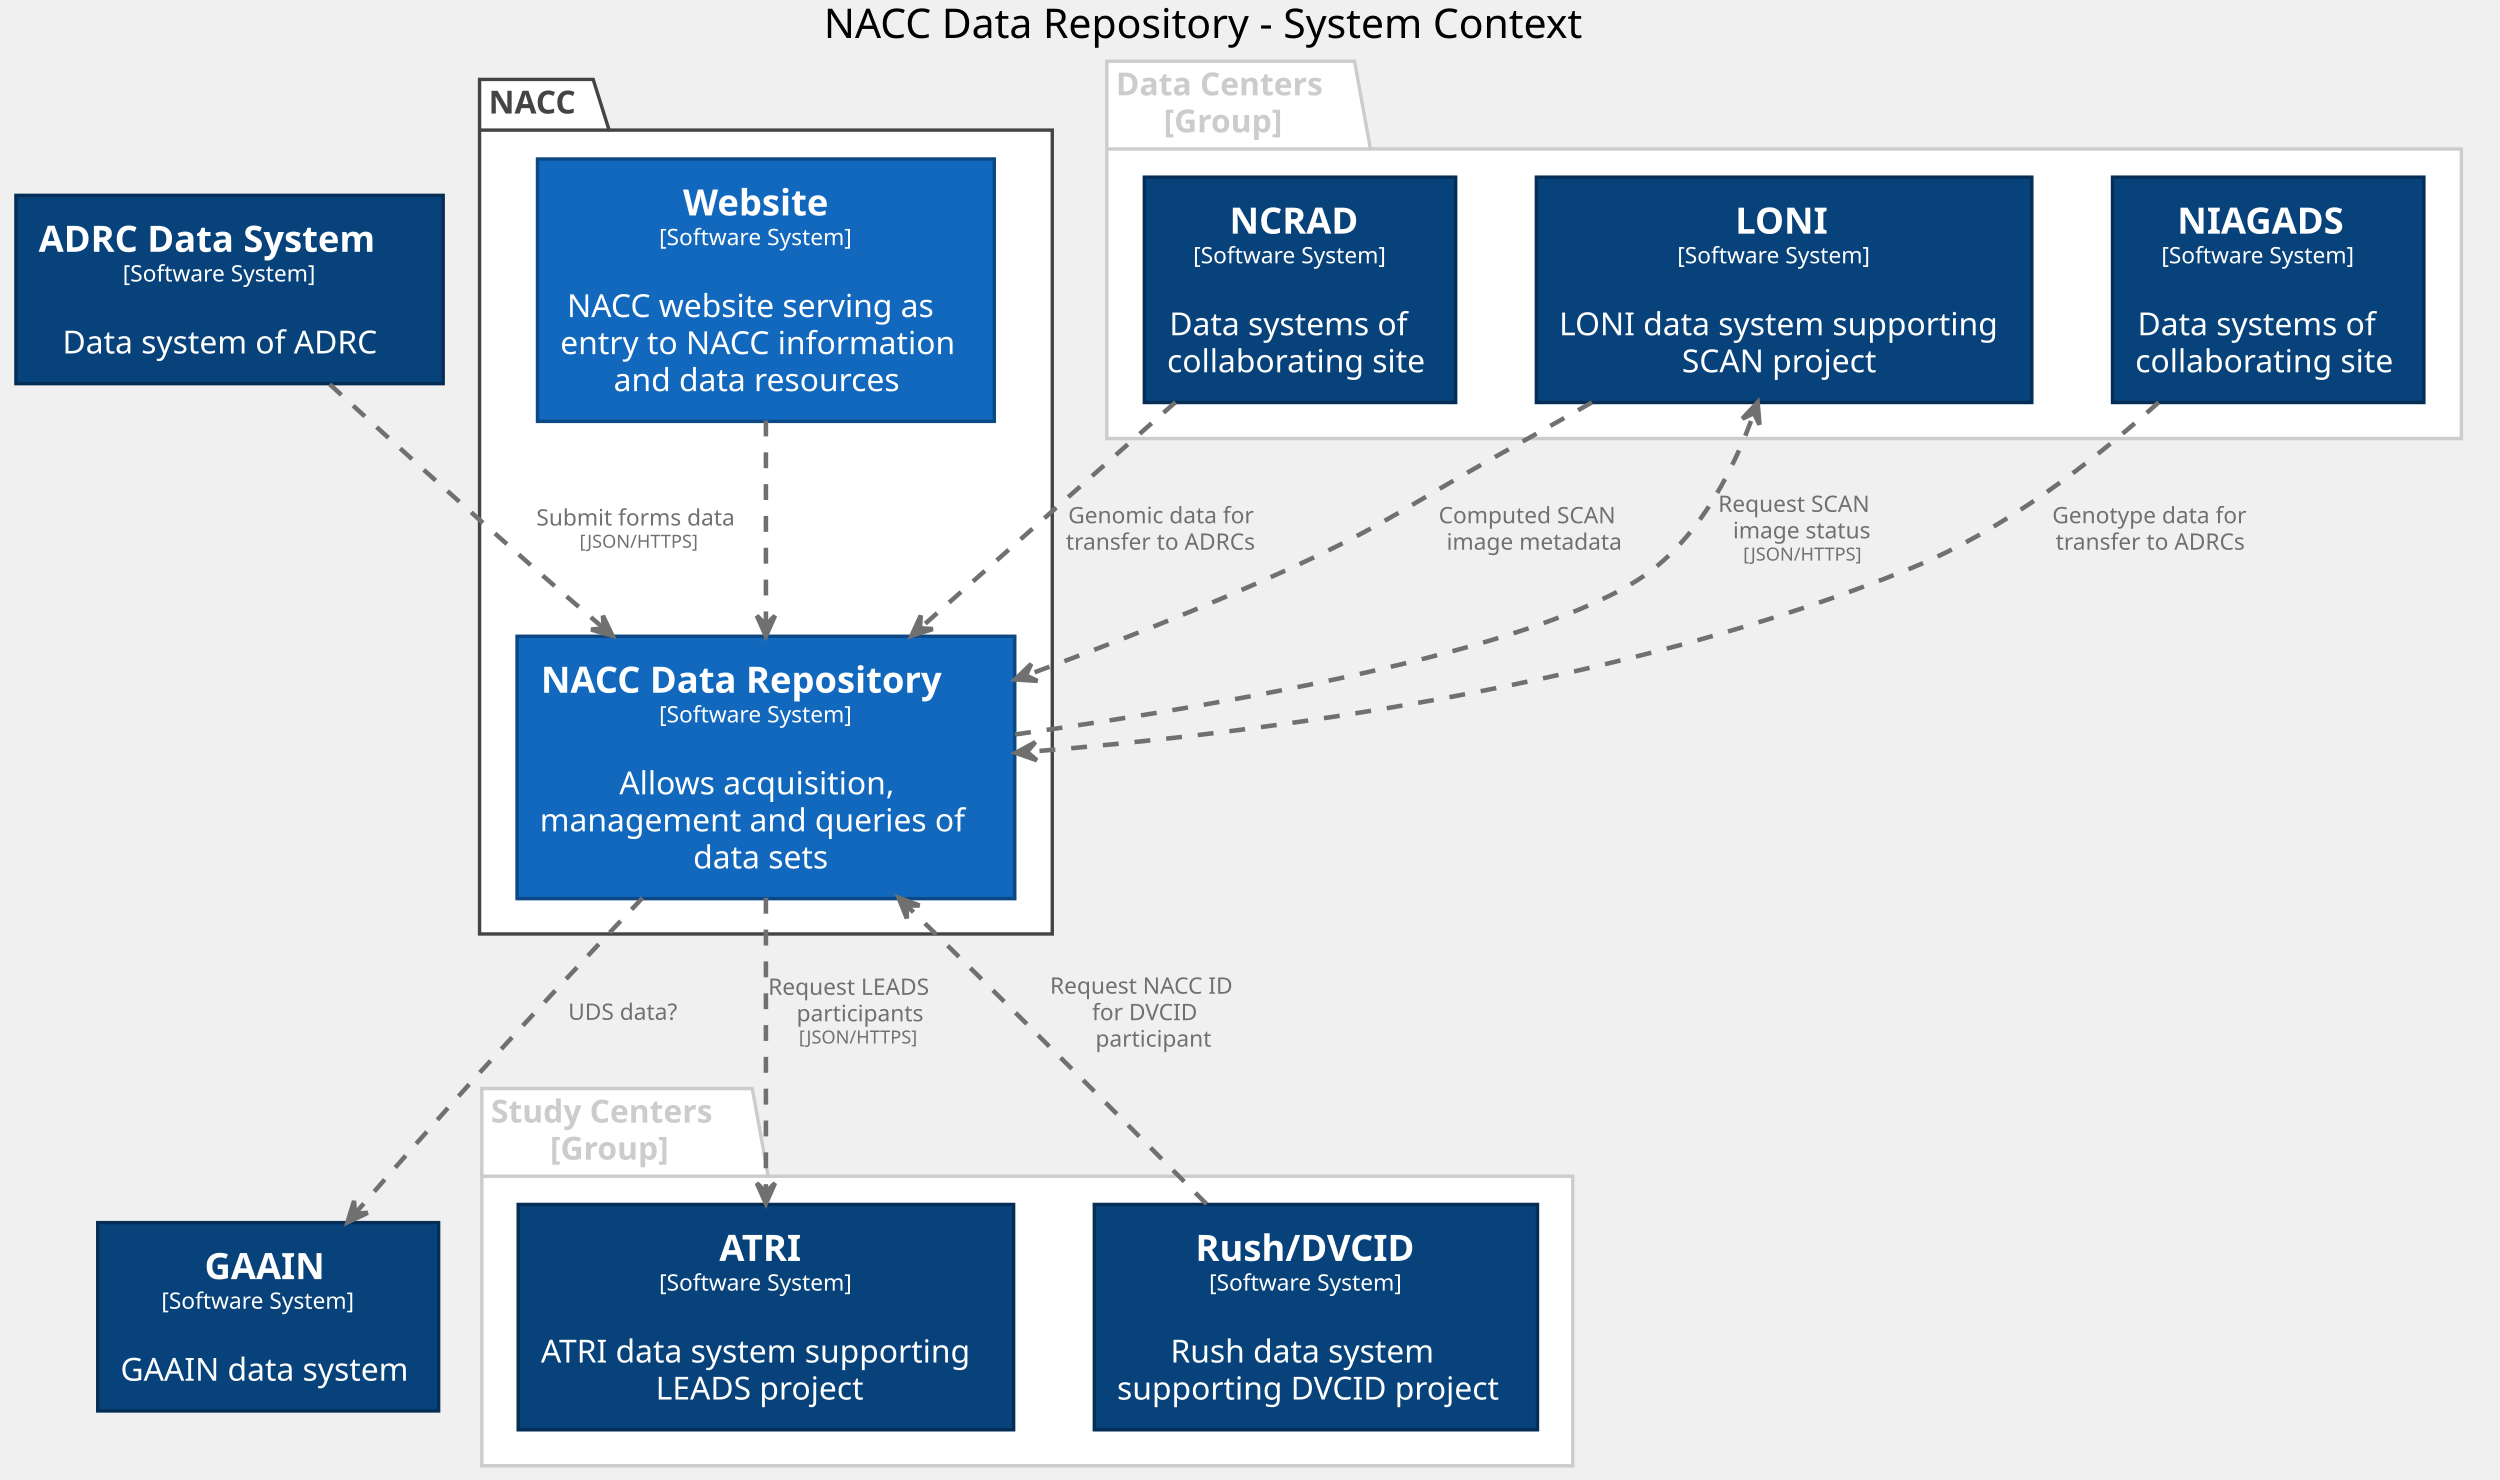
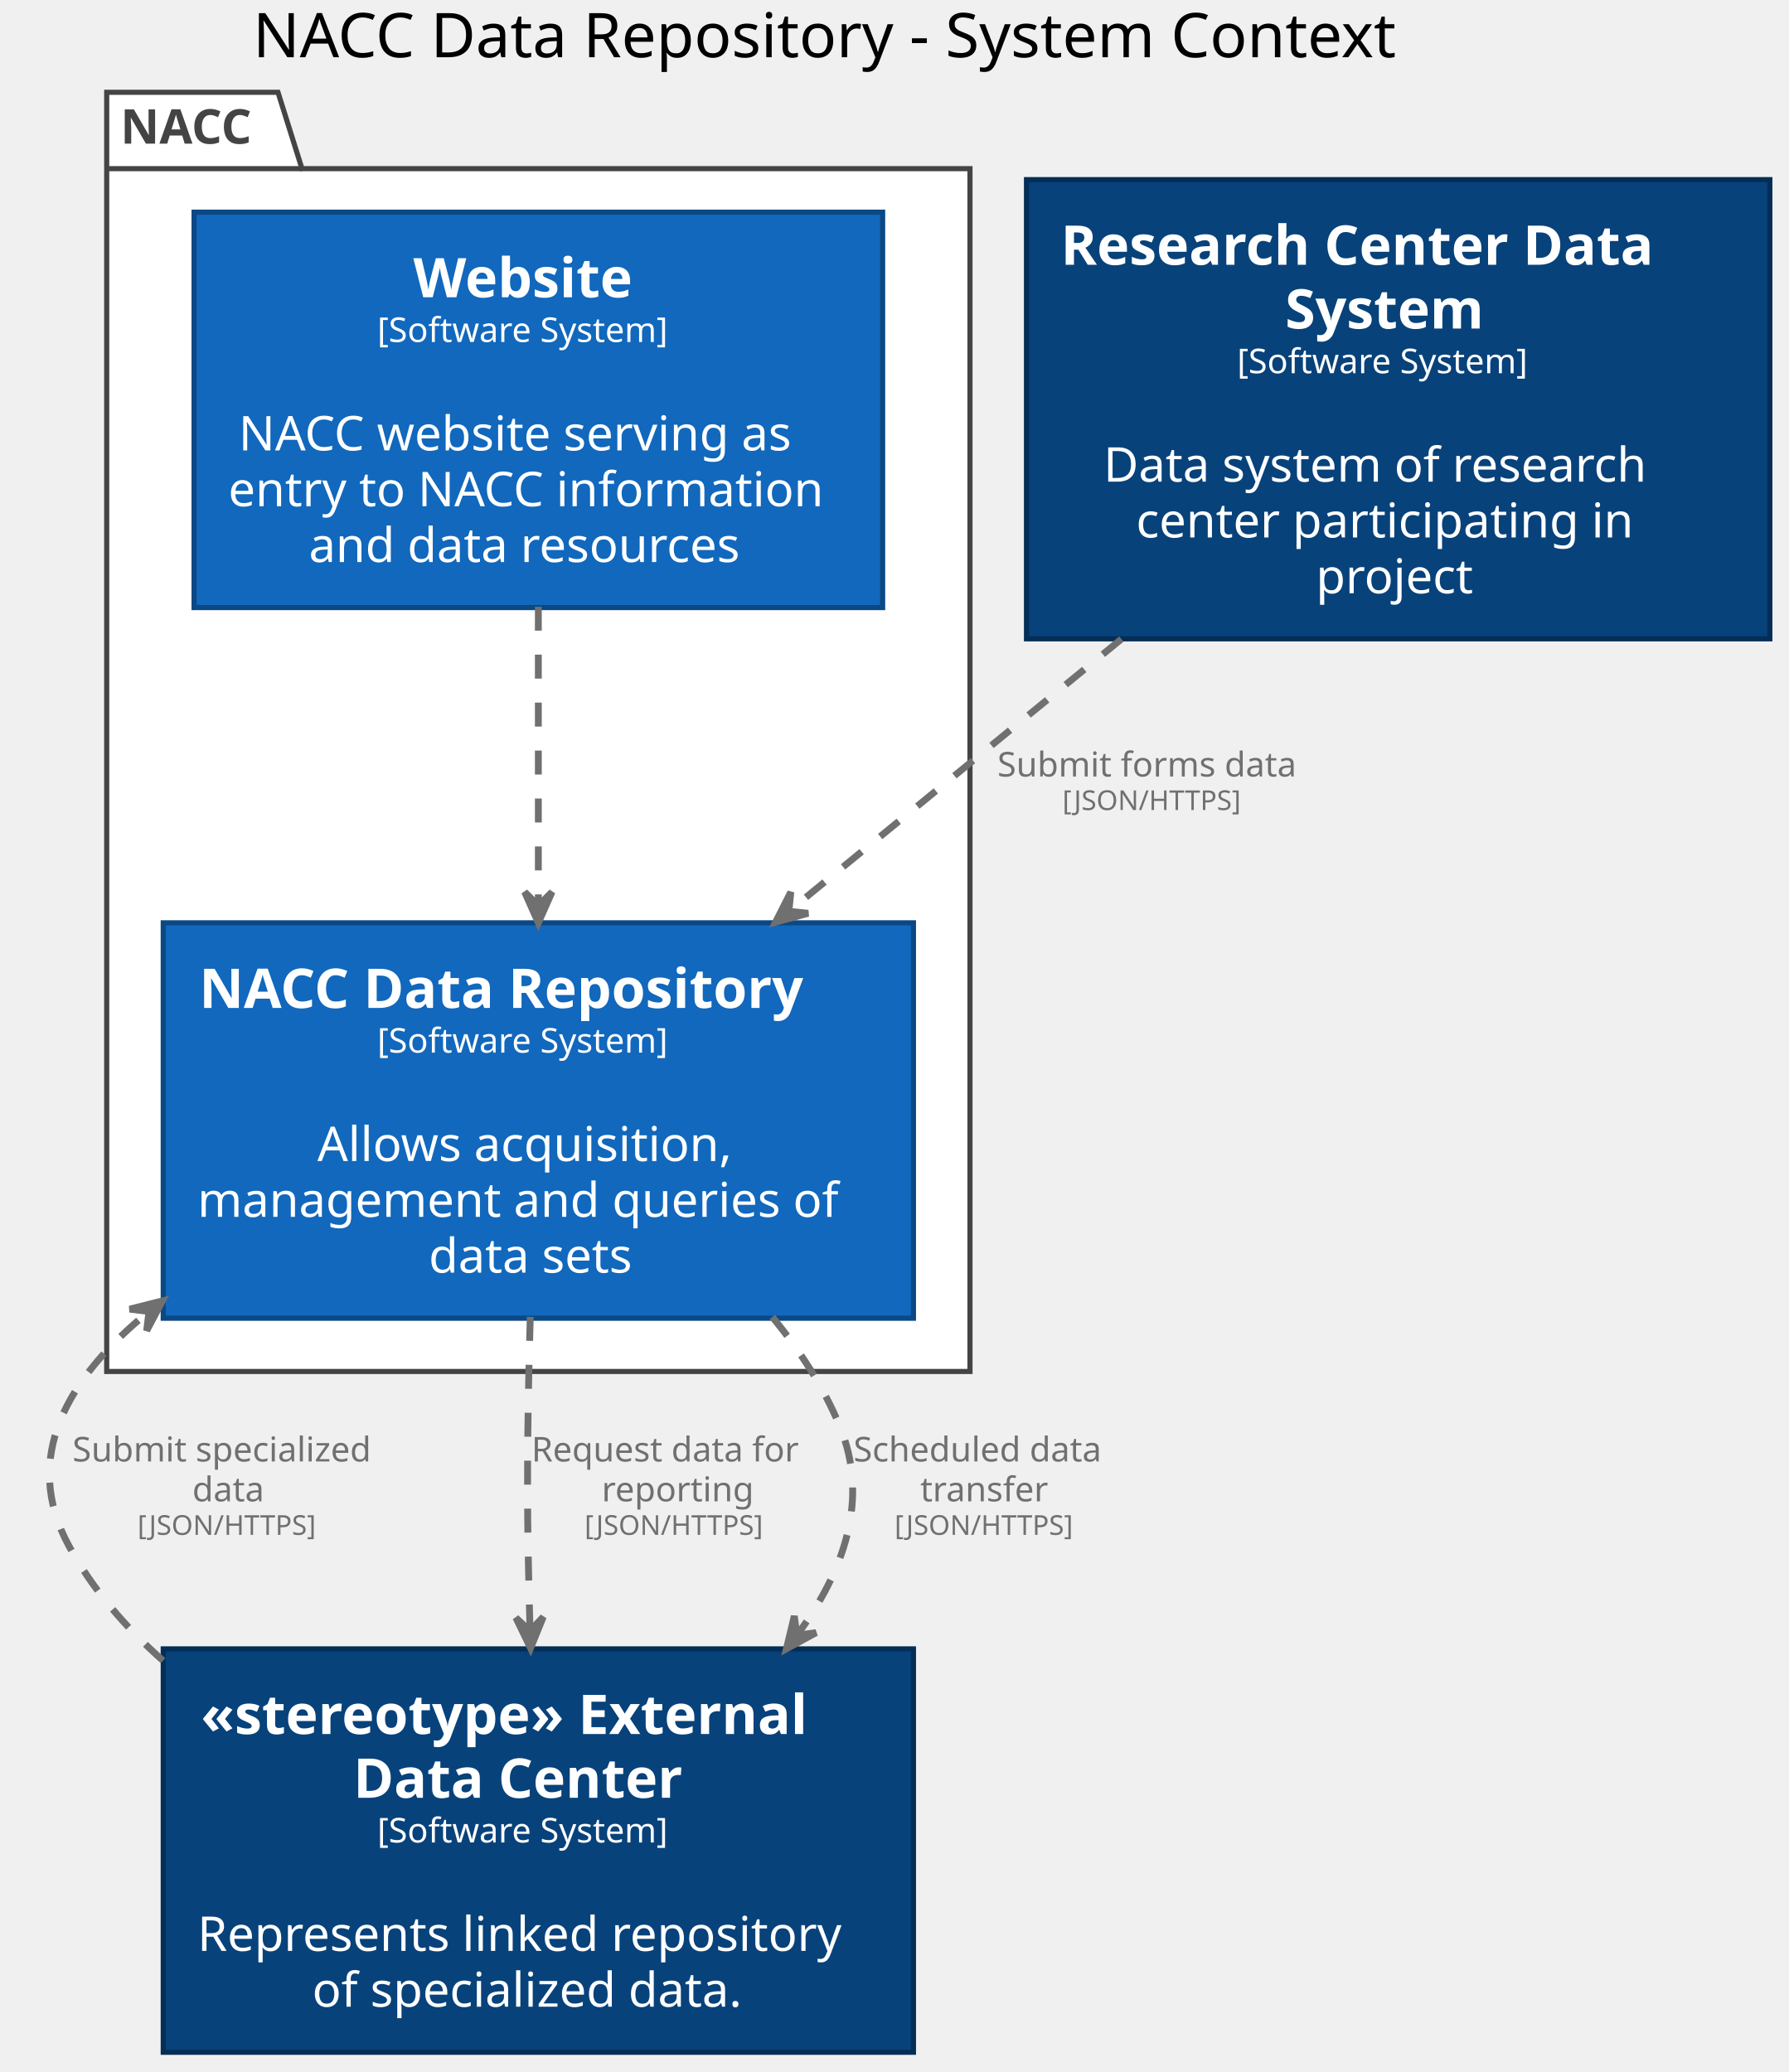
- <svg xmlns="http://www.w3.org/2000/svg" contentScriptType="application/ecmascript" contentStyleType="text/css" height="651px" preserveAspectRatio="none" style="width:1100px;height:651px;background:#FFFFFF;" version="1.1" viewBox="0 0 1100 651" width="1100px" zoomAndPan="magnify">
+ <svg xmlns="http://www.w3.org/2000/svg" contentScriptType="application/ecmascript" contentStyleType="text/css" height="605px" preserveAspectRatio="none" style="width:522px;height:605px;background:#FFFFFF;" version="1.1" viewBox="0 0 522 605" width="522px" zoomAndPan="magnify">
  <defs />
  <g>
-     <text fill="#000000" font-family="sans-serif" font-size="18" lengthAdjust="spacing" textLength="362" x="362.5" y="16.708">NACC Data Repository - System Context</text>
-     <polygon fill="#FFFFFF" points="211,34.953,261,34.953,268,57.25,463,57.25,463,410.953,211,410.953,211,34.953" style="stroke:#444444;stroke-width:1.5;" />
-     <line style="stroke:#444444;stroke-width:1.5;" x1="211" x2="268" y1="57.25" y2="57.25" />
-     <text fill="#444444" font-family="sans-serif" font-size="14" font-weight="bold" lengthAdjust="spacing" textLength="44" x="215" y="49.948">NACC</text>
-     <polygon fill="#FFFFFF" points="487,26.953,596,26.953,603,65.547,1083,65.547,1083,192.953,487,192.953,487,26.953" style="stroke:#CCCCCC;stroke-width:1.5;" />
-     <line style="stroke:#CCCCCC;stroke-width:1.5;" x1="487" x2="603" y1="65.547" y2="65.547" />
-     <text fill="#CCCCCC" font-family="sans-serif" font-size="14" font-weight="bold" lengthAdjust="spacing" textLength="103" x="491" y="41.948">Data Centers</text>
-     <text fill="#CCCCCC" font-family="sans-serif" font-size="14" font-weight="bold" lengthAdjust="spacing" textLength="61" x="512" y="58.245">[Group]</text>
-     <polygon fill="#FFFFFF" points="212,478.953,331,478.953,338,517.547,692,517.547,692,644.953,212,644.953,212,478.953" style="stroke:#CCCCCC;stroke-width:1.5;" />
-     <line style="stroke:#CCCCCC;stroke-width:1.5;" x1="212" x2="338" y1="517.547" y2="517.547" />
-     <text fill="#CCCCCC" font-family="sans-serif" font-size="14" font-weight="bold" lengthAdjust="spacing" textLength="113" x="216" y="493.948">Study Centers</text>
-     <text fill="#CCCCCC" font-family="sans-serif" font-size="14" font-weight="bold" lengthAdjust="spacing" textLength="61" x="242" y="510.245">[Group]</text>
-     <rect fill="#1168BD" height="115.453" style="stroke:#0B4884;stroke-width:1.5;" width="219" x="227.5" y="279.953" />
-     <text fill="#FFFFFF" font-family="sans-serif" font-size="16" font-weight="bold" lengthAdjust="spacing" textLength="198" x="238" y="304.805">NACC Data Repository</text>
-     <text fill="#FFFFFF" font-family="sans-serif" font-size="10" lengthAdjust="spacing" textLength="94" x="290" y="317.86">[Software System]</text>
-     <text fill="#FFFFFF" font-family="sans-serif" font-size="14" lengthAdjust="spacing" textLength="0" x="339" y="333.214" />
-     <text fill="#FFFFFF" font-family="sans-serif" font-size="14" lengthAdjust="spacing" textLength="125" x="272.5" y="349.511">Allows acquisition,</text>
-     <text fill="#FFFFFF" font-family="sans-serif" font-size="14" lengthAdjust="spacing" textLength="195" x="237.5" y="365.808">management and queries of</text>
-     <text fill="#FFFFFF" font-family="sans-serif" font-size="14" lengthAdjust="spacing" textLength="64" x="305" y="382.104">data sets</text>
-     <rect fill="#1168BD" height="115.453" style="stroke:#0B4884;stroke-width:1.5;" width="201" x="236.5" y="69.953" />
-     <text fill="#FFFFFF" font-family="sans-serif" font-size="16" font-weight="bold" lengthAdjust="spacing" textLength="73" x="300.5" y="94.805">Website</text>
-     <text fill="#FFFFFF" font-family="sans-serif" font-size="10" lengthAdjust="spacing" textLength="94" x="290" y="107.86">[Software System]</text>
-     <text fill="#FFFFFF" font-family="sans-serif" font-size="14" lengthAdjust="spacing" textLength="0" x="339" y="123.214" />
-     <text fill="#FFFFFF" font-family="sans-serif" font-size="14" lengthAdjust="spacing" textLength="171" x="249.5" y="139.511">NACC website serving as</text>
-     <text fill="#FFFFFF" font-family="sans-serif" font-size="14" lengthAdjust="spacing" textLength="177" x="246.5" y="155.808">entry to NACC information</text>
-     <text fill="#FFFFFF" font-family="sans-serif" font-size="14" lengthAdjust="spacing" textLength="134" x="270" y="172.105">and data resources</text>
-     <rect fill="#08427B" height="99.156" style="stroke:#052E56;stroke-width:1.5;" width="137" x="503.5" y="77.953" />
-     <text fill="#FFFFFF" font-family="sans-serif" font-size="16" font-weight="bold" lengthAdjust="spacing" textLength="62" x="541" y="102.805">NCRAD</text>
-     <text fill="#FFFFFF" font-family="sans-serif" font-size="10" lengthAdjust="spacing" textLength="94" x="525" y="115.86">[Software System]</text>
-     <text fill="#FFFFFF" font-family="sans-serif" font-size="14" lengthAdjust="spacing" textLength="0" x="574" y="131.214" />
-     <text fill="#FFFFFF" font-family="sans-serif" font-size="14" lengthAdjust="spacing" textLength="111" x="514.5" y="147.511">Data systems of</text>
-     <text fill="#FFFFFF" font-family="sans-serif" font-size="14" lengthAdjust="spacing" textLength="117" x="513.5" y="163.808">collaborating site</text>
-     <rect fill="#08427B" height="99.156" style="stroke:#052E56;stroke-width:1.5;" width="137" x="929.5" y="77.953" />
-     <text fill="#FFFFFF" font-family="sans-serif" font-size="16" font-weight="bold" lengthAdjust="spacing" textLength="80" x="958" y="102.805">NIAGADS</text>
-     <text fill="#FFFFFF" font-family="sans-serif" font-size="10" lengthAdjust="spacing" textLength="94" x="951" y="115.86">[Software System]</text>
-     <text fill="#FFFFFF" font-family="sans-serif" font-size="14" lengthAdjust="spacing" textLength="0" x="1000" y="131.214" />
-     <text fill="#FFFFFF" font-family="sans-serif" font-size="14" lengthAdjust="spacing" textLength="111" x="940.5" y="147.511">Data systems of</text>
-     <text fill="#FFFFFF" font-family="sans-serif" font-size="14" lengthAdjust="spacing" textLength="117" x="939.5" y="163.808">collaborating site</text>
-     <rect fill="#08427B" height="99.156" style="stroke:#052E56;stroke-width:1.5;" width="218" x="676" y="77.953" />
-     <text fill="#FFFFFF" font-family="sans-serif" font-size="16" font-weight="bold" lengthAdjust="spacing" textLength="43" x="763.5" y="102.805">LONI</text>
-     <text fill="#FFFFFF" font-family="sans-serif" font-size="10" lengthAdjust="spacing" textLength="94" x="738" y="115.86">[Software System]</text>
-     <text fill="#FFFFFF" font-family="sans-serif" font-size="14" lengthAdjust="spacing" textLength="0" x="787" y="131.214" />
-     <text fill="#FFFFFF" font-family="sans-serif" font-size="14" lengthAdjust="spacing" textLength="198" x="686" y="147.511">LONI data system supporting</text>
-     <text fill="#FFFFFF" font-family="sans-serif" font-size="14" lengthAdjust="spacing" textLength="90" x="740" y="163.808">SCAN project</text>
-     <rect fill="#08427B" height="99.156" style="stroke:#052E56;stroke-width:1.5;" width="218" x="228" y="529.953" />
-     <text fill="#FFFFFF" font-family="sans-serif" font-size="16" font-weight="bold" lengthAdjust="spacing" textLength="41" x="316.5" y="554.805">ATRI</text>
-     <text fill="#FFFFFF" font-family="sans-serif" font-size="10" lengthAdjust="spacing" textLength="94" x="290" y="567.86">[Software System]</text>
-     <text fill="#FFFFFF" font-family="sans-serif" font-size="14" lengthAdjust="spacing" textLength="0" x="339" y="583.214" />
-     <text fill="#FFFFFF" font-family="sans-serif" font-size="14" lengthAdjust="spacing" textLength="198" x="238" y="599.511">ATRI data system supporting</text>
-     <text fill="#FFFFFF" font-family="sans-serif" font-size="14" lengthAdjust="spacing" textLength="97" x="288.5" y="615.808">LEADS project</text>
-     <rect fill="#08427B" height="99.156" style="stroke:#052E56;stroke-width:1.5;" width="195" x="481.5" y="529.953" />
-     <text fill="#FFFFFF" font-family="sans-serif" font-size="16" font-weight="bold" lengthAdjust="spacing" textLength="106" x="526" y="554.805">Rush/DVCID</text>
-     <text fill="#FFFFFF" font-family="sans-serif" font-size="10" lengthAdjust="spacing" textLength="94" x="532" y="567.86">[Software System]</text>
-     <text fill="#FFFFFF" font-family="sans-serif" font-size="14" lengthAdjust="spacing" textLength="0" x="581" y="583.214" />
-     <text fill="#FFFFFF" font-family="sans-serif" font-size="14" lengthAdjust="spacing" textLength="124" x="515" y="599.511">Rush data system</text>
-     <text fill="#FFFFFF" font-family="sans-serif" font-size="14" lengthAdjust="spacing" textLength="175" x="491.5" y="615.808">supporting DVCID project</text>
-     <rect fill="#08427B" height="82.859" style="stroke:#052E56;stroke-width:1.5;" width="188" x="7" y="85.953" />
-     <text fill="#FFFFFF" font-family="sans-serif" font-size="16" font-weight="bold" lengthAdjust="spacing" textLength="168" x="17" y="110.805">ADRC Data System</text>
-     <text fill="#FFFFFF" font-family="sans-serif" font-size="10" lengthAdjust="spacing" textLength="94" x="54" y="123.86">[Software System]</text>
-     <text fill="#FFFFFF" font-family="sans-serif" font-size="14" lengthAdjust="spacing" textLength="0" x="103" y="139.214" />
-     <text fill="#FFFFFF" font-family="sans-serif" font-size="14" lengthAdjust="spacing" textLength="147" x="27.5" y="155.511">Data system of ADRC</text>
-     <rect fill="#08427B" height="82.859" style="stroke:#052E56;stroke-width:1.5;" width="150" x="43" y="537.953" />
-     <text fill="#FFFFFF" font-family="sans-serif" font-size="16" font-weight="bold" lengthAdjust="spacing" textLength="56" x="90" y="562.805">GAAIN</text>
-     <text fill="#FFFFFF" font-family="sans-serif" font-size="10" lengthAdjust="spacing" textLength="94" x="71" y="575.86">[Software System]</text>
-     <text fill="#FFFFFF" font-family="sans-serif" font-size="14" lengthAdjust="spacing" textLength="0" x="120" y="591.214" />
-     <text fill="#FFFFFF" font-family="sans-serif" font-size="14" lengthAdjust="spacing" textLength="130" x="53" y="607.511">GAAIN data system</text>
-     <path d="M145.03,169.053 C171.02,192.843 204.66,223.343 235,249.953 C244.87,258.613 255.36,267.663 265.71,276.513 " fill="none" id="ADRCDataSystem-to-NACCDataRepository" style="stroke:#707070;stroke-width:2.0;stroke-dasharray:7.0,7.0;" />
-     <polygon fill="#707070" points="269.52,279.773,265.271,270.888,265.717,276.527,260.077,276.974,269.52,279.773" style="stroke:#707070;stroke-width:2.0;" />
-     <text fill="#707070" font-family="sans-serif" font-size="10" lengthAdjust="spacing" textLength="92" x="236" y="231.235">Submit forms data</text>
-     <text fill="#707070" font-family="sans-serif" font-size="8" lengthAdjust="spacing" textLength="54" x="255" y="241.019">[JSON/HTTPS]</text>
-     <path d="M517.2,176.953 C483.7,206.613 440.58,244.773 404.93,276.333 " fill="none" id="NCRAD-to-NACCDataRepository" style="stroke:#707070;stroke-width:2.0;stroke-dasharray:7.0,7.0;" />
-     <polygon fill="#707070" points="401.06,279.753,410.45,276.781,404.803,276.438,405.146,270.792,401.06,279.753" style="stroke:#707070;stroke-width:2.0;" />
-     <text fill="#707070" font-family="sans-serif" font-size="10" lengthAdjust="spacing" textLength="85" x="470" y="230.235">Genomic data for</text>
-     <text fill="#707070" font-family="sans-serif" font-size="10" lengthAdjust="spacing" textLength="90" x="469" y="241.876">transfer to ADRCs</text>
-     <path d="M949.8,177.023 C920.8,203.163 881.69,233.363 841,249.953 C714.07,301.683 556.92,322.483 452.17,330.843 " fill="none" id="NIAGADS-to-NACCDataRepository" style="stroke:#707070;stroke-width:2.0;stroke-dasharray:7.0,7.0;" />
-     <polygon fill="#707070" points="446.92,331.253,456.211,334.521,451.904,330.853,455.571,326.546,446.92,331.253" style="stroke:#707070;stroke-width:2.0;" />
-     <text fill="#707070" font-family="sans-serif" font-size="10" lengthAdjust="spacing" textLength="90" x="903" y="230.235">Genotype data for</text>
-     <text fill="#707070" font-family="sans-serif" font-size="10" lengthAdjust="spacing" textLength="90" x="904.5" y="241.876">transfer to ADRCs</text>
-     <path d="M700.43,177.053 C686.29,185.083 671.75,193.283 658,200.953 C618.22,223.133 609.43,231.033 568,249.953 C530.81,266.933 489.24,283.283 451.72,297.103 " fill="none" id="LONI-to-NACCDataRepository" style="stroke:#707070;stroke-width:2.0;stroke-dasharray:7.0,7.0;" />
-     <polygon fill="#707070" points="446.69,298.953,456.517,299.601,451.383,297.227,453.756,292.092,446.69,298.953" style="stroke:#707070;stroke-width:2.0;" />
-     <text fill="#707070" font-family="sans-serif" font-size="10" lengthAdjust="spacing" textLength="85" x="633" y="230.235">Computed SCAN</text>
-     <text fill="#707070" font-family="sans-serif" font-size="10" lengthAdjust="spacing" textLength="81" x="636.5" y="241.876">image metadata</text>
-     <path d="M446.65,323.153 C546.67,309.103 685.19,284.213 728,249.953 C749.32,232.893 763.06,205.993 771.7,181.833 " fill="none" id="NACCDataRepository-to-LONI" style="stroke:#707070;stroke-width:2.0;stroke-dasharray:7.0,7.0;" />
-     <polygon fill="#707070" points="773.36,177.043,766.628,184.232,771.719,181.766,774.185,186.857,773.36,177.043" style="stroke:#707070;stroke-width:2.0;" />
-     <text fill="#707070" font-family="sans-serif" font-size="10" lengthAdjust="spacing" textLength="73" x="756" y="225.235">Request SCAN</text>
-     <text fill="#707070" font-family="sans-serif" font-size="10" lengthAdjust="spacing" textLength="63" x="762.5" y="236.876">image status</text>
-     <text fill="#707070" font-family="sans-serif" font-size="8" lengthAdjust="spacing" textLength="54" x="767" y="246.66">[JSON/HTTPS]</text>
-     <path d="M337,395.023 C337,434.153 337,485.903 337,524.453 " fill="none" id="NACCDataRepository-to-ATRI" style="stroke:#707070;stroke-width:2.0;stroke-dasharray:7.0,7.0;" />
-     <polygon fill="#707070" points="337,529.563,341,520.563,337,524.563,333,520.563,337,529.563" style="stroke:#707070;stroke-width:2.0;" />
-     <text fill="#707070" font-family="sans-serif" font-size="10" lengthAdjust="spacing" textLength="78" x="338" y="437.735">Request LEADS</text>
-     <text fill="#707070" font-family="sans-serif" font-size="10" lengthAdjust="spacing" textLength="56" x="350.5" y="449.376">participants</text>
-     <text fill="#707070" font-family="sans-serif" font-size="8" lengthAdjust="spacing" textLength="54" x="351.5" y="459.16">[JSON/HTTPS]</text>
-     <path d="M530.91,529.823 C501.34,500.013 462.61,461.143 428,426.953 C418.73,417.793 408.88,408.143 399.22,398.713 " fill="none" id="RushDVCID-to-NACCDataRepository" style="stroke:#707070;stroke-width:2.0;stroke-dasharray:7.0,7.0;" />
-     <polygon fill="#707070" points="395.39,394.973,399.018,404.129,398.961,398.473,404.618,398.416,395.39,394.973" style="stroke:#707070;stroke-width:2.0;" />
-     <text fill="#707070" font-family="sans-serif" font-size="10" lengthAdjust="spacing" textLength="88" x="462" y="437.235">Request NACC ID</text>
-     <text fill="#707070" font-family="sans-serif" font-size="10" lengthAdjust="spacing" textLength="51" x="480.5" y="448.876">for DVCID</text>
-     <text fill="#707070" font-family="sans-serif" font-size="10" lengthAdjust="spacing" textLength="51" x="482" y="460.517">participant</text>
-     <path d="M282.69,395.083 C260.56,418.393 234.86,445.793 212,470.953 C193.4,491.423 173.16,514.473 156.24,533.963 " fill="none" id="NACCDataRepository-to-GAAIN" style="stroke:#707070;stroke-width:2.0;stroke-dasharray:7.0,7.0;" />
-     <polygon fill="#707070" points="152.91,537.803,161.829,533.625,156.186,534.026,155.786,528.383,152.91,537.803" style="stroke:#707070;stroke-width:2.0;" />
-     <text fill="#707070" font-family="sans-serif" font-size="10" lengthAdjust="spacing" textLength="53" x="250" y="448.735">UDS data?</text>
-     <path d="M337,185.013 C337,212.763 337,246.243 337,274.653 " fill="none" id="Website-to-NACCDataRepository" style="stroke:#707070;stroke-width:2.0;stroke-dasharray:7.0,7.0;" />
-     <polygon fill="#707070" points="337,279.903,341,270.903,337,274.903,333,270.903,337,279.903" style="stroke:#707070;stroke-width:2.0;" />
-     <text fill="#000000" font-family="sans-serif" font-size="10" lengthAdjust="spacing" textLength="0" x="341" y="236.235" />
+     <text fill="#000000" font-family="sans-serif" font-size="18" lengthAdjust="spacing" textLength="362" x="73.825" y="16.708">NACC Data Repository - System Context</text>
+     <polygon fill="#FFFFFF" points="31.15,26.953,81.15,26.953,88.15,49.25,283.15,49.25,283.15,400.453,31.15,400.453,31.15,26.953" style="stroke:#444444;stroke-width:1.5;" />
+     <line style="stroke:#444444;stroke-width:1.5;" x1="31.15" x2="88.15" y1="49.25" y2="49.25" />
+     <text fill="#444444" font-family="sans-serif" font-size="14" font-weight="bold" lengthAdjust="spacing" textLength="44" x="35.15" y="41.948">NACC</text>
+     <rect fill="#1168BD" height="115.453" style="stroke:#0B4884;stroke-width:1.5;" width="219" x="47.65" y="269.453" />
+     <text fill="#FFFFFF" font-family="sans-serif" font-size="16" font-weight="bold" lengthAdjust="spacing" textLength="198" x="58.15" y="294.305">NACC Data Repository</text>
+     <text fill="#FFFFFF" font-family="sans-serif" font-size="10" lengthAdjust="spacing" textLength="94" x="110.15" y="307.36">[Software System]</text>
+     <text fill="#FFFFFF" font-family="sans-serif" font-size="14" lengthAdjust="spacing" textLength="0" x="159.15" y="322.714" />
+     <text fill="#FFFFFF" font-family="sans-serif" font-size="14" lengthAdjust="spacing" textLength="125" x="92.65" y="339.011">Allows acquisition,</text>
+     <text fill="#FFFFFF" font-family="sans-serif" font-size="14" lengthAdjust="spacing" textLength="195" x="57.65" y="355.308">management and queries of</text>
+     <text fill="#FFFFFF" font-family="sans-serif" font-size="14" lengthAdjust="spacing" textLength="64" x="125.15" y="371.604">data sets</text>
+     <rect fill="#1168BD" height="115.453" style="stroke:#0B4884;stroke-width:1.5;" width="201" x="56.65" y="61.953" />
+     <text fill="#FFFFFF" font-family="sans-serif" font-size="16" font-weight="bold" lengthAdjust="spacing" textLength="73" x="120.65" y="86.805">Website</text>
+     <text fill="#FFFFFF" font-family="sans-serif" font-size="10" lengthAdjust="spacing" textLength="94" x="110.15" y="99.86">[Software System]</text>
+     <text fill="#FFFFFF" font-family="sans-serif" font-size="14" lengthAdjust="spacing" textLength="0" x="159.15" y="115.214" />
+     <text fill="#FFFFFF" font-family="sans-serif" font-size="14" lengthAdjust="spacing" textLength="171" x="69.65" y="131.511">NACC website serving as</text>
+     <text fill="#FFFFFF" font-family="sans-serif" font-size="14" lengthAdjust="spacing" textLength="177" x="66.65" y="147.808">entry to NACC information</text>
+     <text fill="#FFFFFF" font-family="sans-serif" font-size="14" lengthAdjust="spacing" textLength="134" x="90.15" y="164.105">and data resources</text>
+     <rect fill="#08427B" height="117.781" style="stroke:#052E56;stroke-width:1.5;" width="219" x="47.65" y="481.453" />
+     <text fill="#FFFFFF" font-family="sans-serif" font-size="16" font-weight="bold" lengthAdjust="spacing" textLength="197" x="58.65" y="506.305">«stereotype» External</text>
+     <text fill="#FFFFFF" font-family="sans-serif" font-size="16" font-weight="bold" lengthAdjust="spacing" textLength="108" x="103.15" y="524.93">Data Center</text>
+     <text fill="#FFFFFF" font-family="sans-serif" font-size="10" lengthAdjust="spacing" textLength="94" x="110.15" y="537.985">[Software System]</text>
+     <text fill="#FFFFFF" font-family="sans-serif" font-size="14" lengthAdjust="spacing" textLength="0" x="159.15" y="553.339" />
+     <text fill="#FFFFFF" font-family="sans-serif" font-size="14" lengthAdjust="spacing" textLength="199" x="57.65" y="569.636">Represents linked repository</text>
+     <text fill="#FFFFFF" font-family="sans-serif" font-size="14" lengthAdjust="spacing" textLength="132" x="91.15" y="585.933">of specialized data.</text>
+     <rect fill="#08427B" height="134.078" style="stroke:#052E56;stroke-width:1.5;" width="217" x="299.65" y="52.453" />
+     <text fill="#FFFFFF" font-family="sans-serif" font-size="16" font-weight="bold" lengthAdjust="spacing" textLength="197" x="309.65" y="77.305">Research Center Data</text>
+     <text fill="#FFFFFF" font-family="sans-serif" font-size="16" font-weight="bold" lengthAdjust="spacing" textLength="66" x="375.15" y="95.93">System</text>
+     <text fill="#FFFFFF" font-family="sans-serif" font-size="10" lengthAdjust="spacing" textLength="94" x="361.15" y="108.985">[Software System]</text>
+     <text fill="#FFFFFF" font-family="sans-serif" font-size="14" lengthAdjust="spacing" textLength="0" x="410.15" y="124.339" />
+     <text fill="#FFFFFF" font-family="sans-serif" font-size="14" lengthAdjust="spacing" textLength="168" x="322.15" y="140.636">Data system of research</text>
+     <text fill="#FFFFFF" font-family="sans-serif" font-size="14" lengthAdjust="spacing" textLength="149" x="331.65" y="156.933">center participating in</text>
+     <text fill="#FFFFFF" font-family="sans-serif" font-size="14" lengthAdjust="spacing" textLength="48" x="384.15" y="173.23">project</text>
+     <path d="M47.59,484.883 C36.65,475.213 27.06,464.103 20.15,451.453 C6,425.553 19.8,402.293 43.25,383.133 " fill="none" id="stereotypeExternalDataCenter-to-NACCDataRepository" style="stroke:#707070;stroke-width:2.0;stroke-dasharray:7.0,7.0;" />
+     <polygon fill="#707070" points="47.42,379.843,37.871,382.257,43.488,382.932,42.813,388.548,47.42,379.843" style="stroke:#707070;stroke-width:2.0;" />
+     <text fill="#707070" font-family="sans-serif" font-size="10" lengthAdjust="spacing" textLength="89" x="21.15" y="426.735">Submit specialized</text>
+     <text fill="#707070" font-family="sans-serif" font-size="10" lengthAdjust="spacing" textLength="22" x="56.15" y="438.376">data</text>
+     <text fill="#707070" font-family="sans-serif" font-size="8" lengthAdjust="spacing" textLength="54" x="40.15" y="448.16">[JSON/HTTPS]</text>
+     <path d="M154.79,384.513 C154.17,405.533 153.77,429.583 154.15,451.453 C154.28,459.423 154.49,467.803 154.73,476.093 " fill="none" id="NACCDataRepository-to-stereotypeExternalDataCenter" style="stroke:#707070;stroke-width:2.0;stroke-dasharray:7.0,7.0;" />
+     <polygon fill="#707070" points="154.88,481.233,158.595,472.112,154.723,476.236,150.599,472.363,154.88,481.233" style="stroke:#707070;stroke-width:2.0;" />
+     <text fill="#707070" font-family="sans-serif" font-size="10" lengthAdjust="spacing" textLength="82" x="155.15" y="426.735">Request data for</text>
+     <text fill="#707070" font-family="sans-serif" font-size="10" lengthAdjust="spacing" textLength="44" x="175.65" y="438.376">reporting</text>
+     <text fill="#707070" font-family="sans-serif" font-size="8" lengthAdjust="spacing" textLength="54" x="170.65" y="448.16">[JSON/HTTPS]</text>
+     <path d="M225.46,384.543 C233.46,394.313 240.44,405.033 245.15,416.453 C253.9,437.663 246.42,458.723 232.77,477.273 " fill="none" id="NACCDataRepository-to-stereotypeExternalDataCenter-1" style="stroke:#707070;stroke-width:2.0;stroke-dasharray:7.0,7.0;" />
+     <polygon fill="#707070" points="229.57,481.433,238.219,476.722,232.611,477.464,231.869,471.856,229.57,481.433" style="stroke:#707070;stroke-width:2.0;" />
+     <text fill="#707070" font-family="sans-serif" font-size="10" lengthAdjust="spacing" textLength="75" x="249.15" y="426.735">Scheduled data</text>
+     <text fill="#707070" font-family="sans-serif" font-size="10" lengthAdjust="spacing" textLength="39" x="268.65" y="438.376">transfer</text>
+     <text fill="#707070" font-family="sans-serif" font-size="8" lengthAdjust="spacing" textLength="54" x="261.15" y="448.16">[JSON/HTTPS]</text>
+     <path d="M327.35,186.603 C296.21,212.093 260.86,241.043 230.47,265.923 " fill="none" id="ResearchCenterDataSystem-to-NACCDataRepository" style="stroke:#707070;stroke-width:2.0;stroke-dasharray:7.0,7.0;" />
+     <polygon fill="#707070" points="226.41,269.253,235.913,266.665,230.285,266.093,230.857,260.465,226.41,269.253" style="stroke:#707070;stroke-width:2.0;" />
+     <text fill="#707070" font-family="sans-serif" font-size="10" lengthAdjust="spacing" textLength="92" x="291.15" y="226.735">Submit forms data</text>
+     <text fill="#707070" font-family="sans-serif" font-size="8" lengthAdjust="spacing" textLength="54" x="310.15" y="236.519">[JSON/HTTPS]</text>
+     <path d="M157.15,177.153 C157.15,204.213 157.15,236.653 157.15,264.333 " fill="none" id="Website-to-NACCDataRepository" style="stroke:#707070;stroke-width:2.0;stroke-dasharray:7.0,7.0;" />
+     <polygon fill="#707070" points="157.15,269.443,161.15,260.443,157.15,264.443,153.15,260.443,157.15,269.443" style="stroke:#707070;stroke-width:2.0;" />
+     <text fill="#000000" font-family="sans-serif" font-size="10" lengthAdjust="spacing" textLength="0" x="161.15" y="231.735" />
  </g>
</svg>
